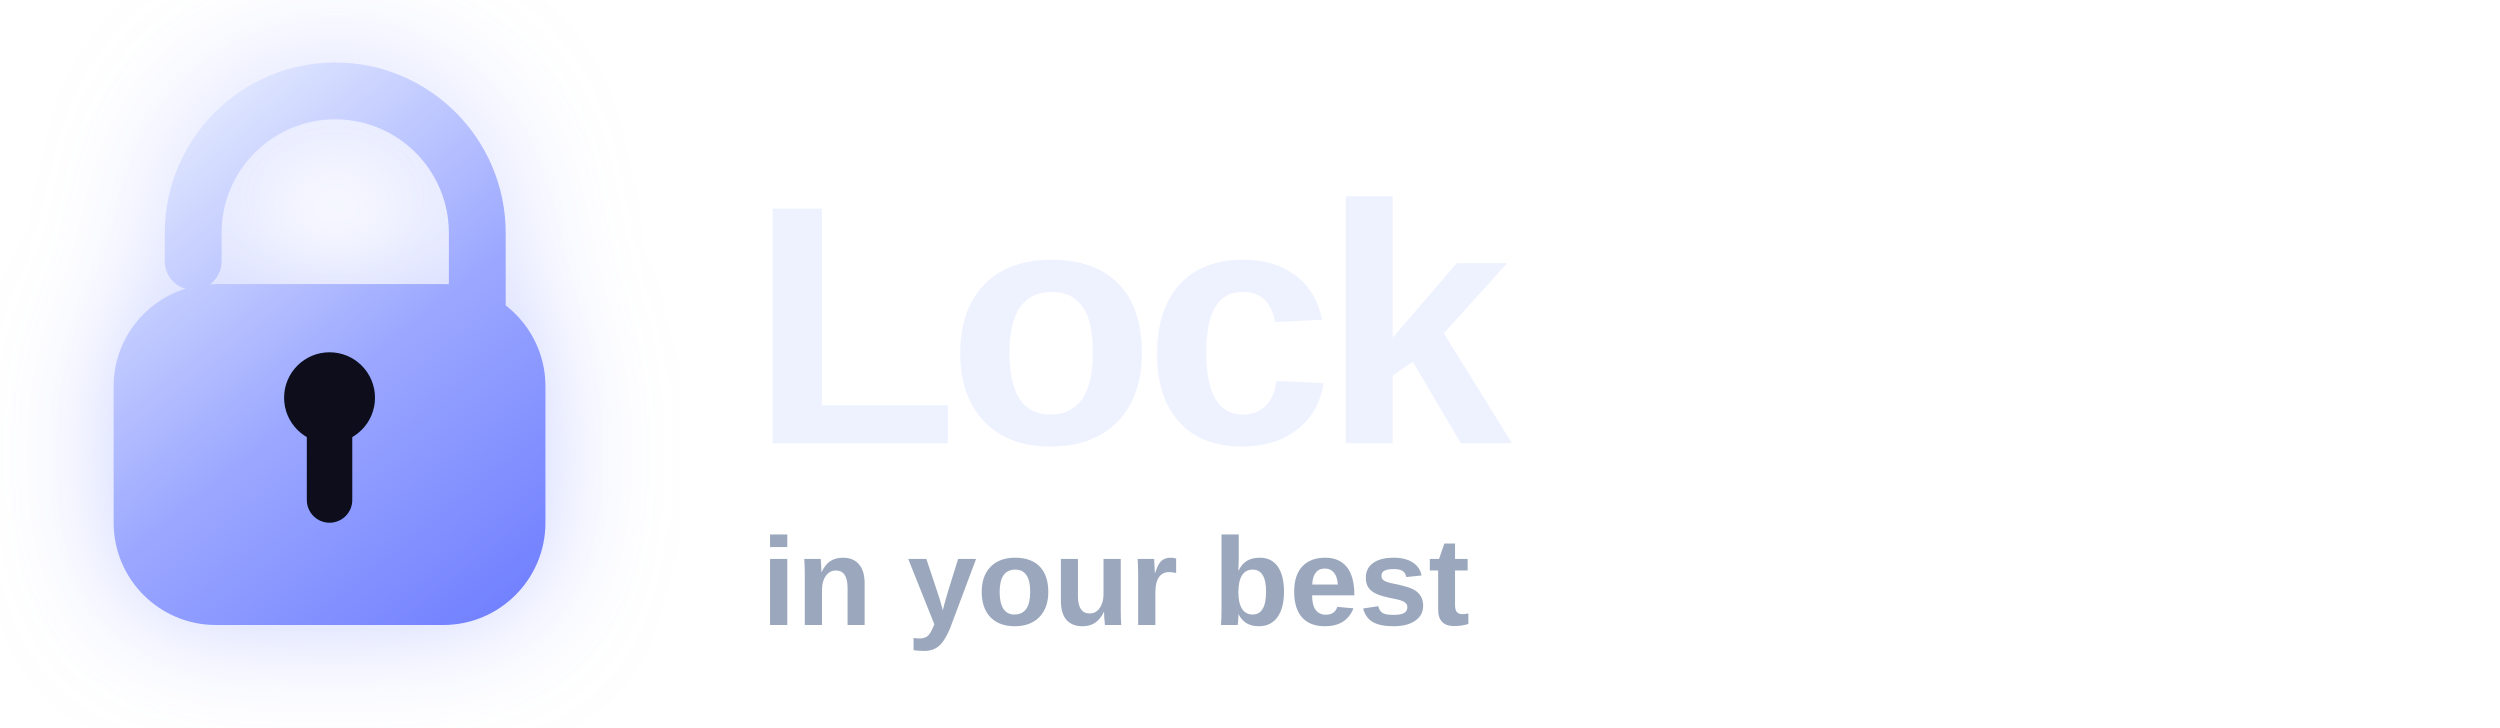
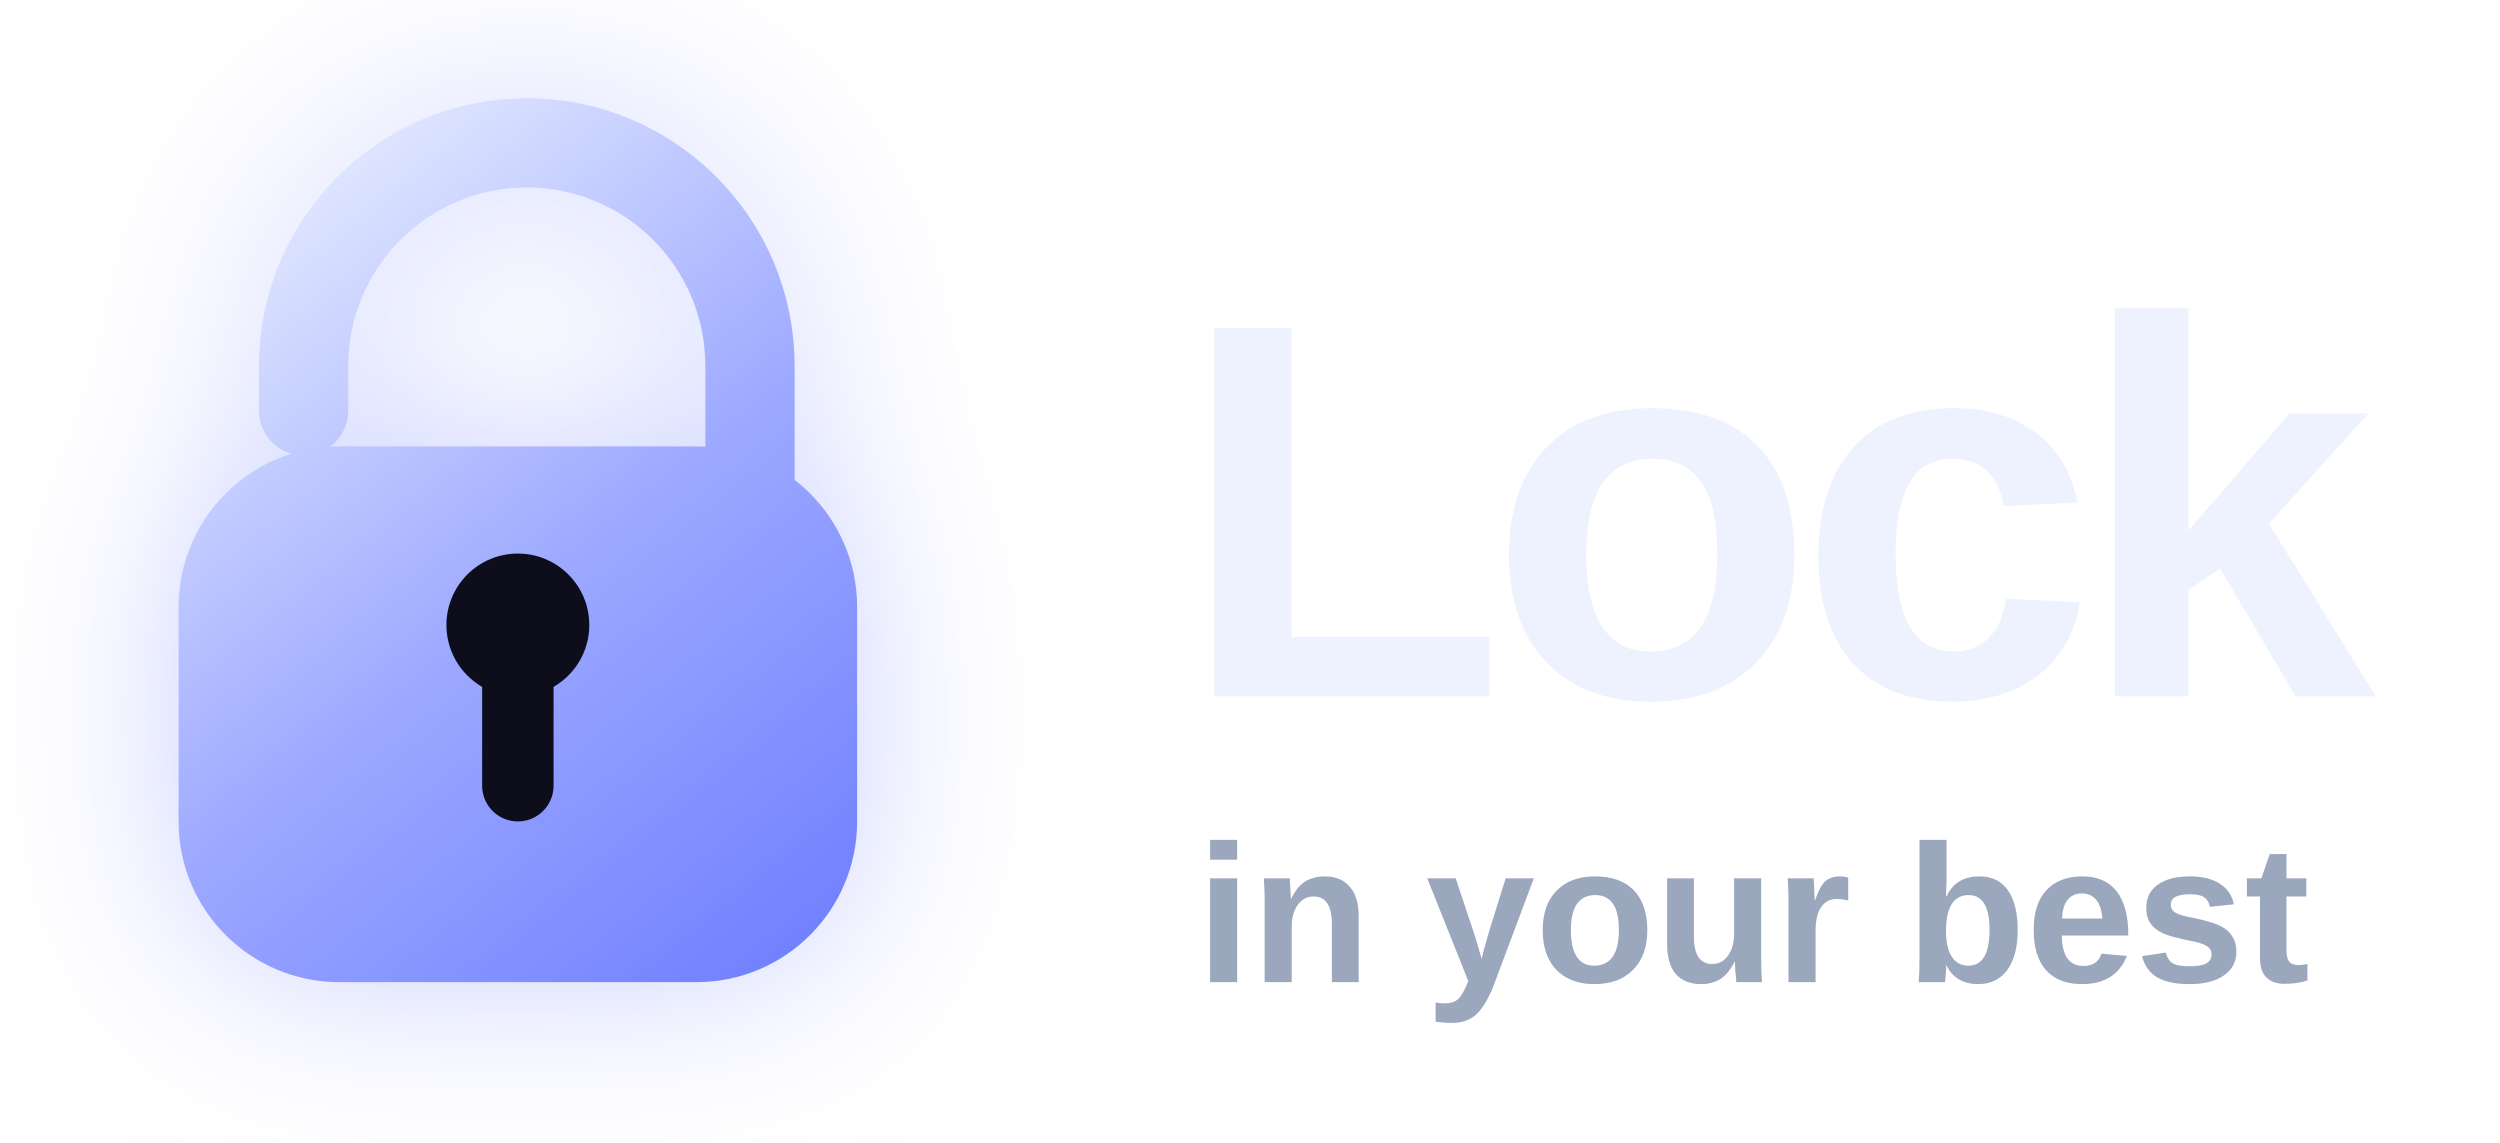
- <svg xmlns="http://www.w3.org/2000/svg" width="220" height="64" viewBox="0 0 220 64" fill="none">
+ <svg xmlns="http://www.w3.org/2000/svg" width="140" height="64" viewBox="0 0 140 64" fill="none">
  <defs>
    <linearGradient id="g" x1="16" y1="6" x2="58" y2="58" gradientUnits="userSpaceOnUse">
      <stop offset="0" stop-color="#EAF0FF" />
      <stop offset="0.45" stop-color="#9CA8FF" />
      <stop offset="1" stop-color="#5D6EFF" />
    </linearGradient>
    <filter id="glow" x="-20" y="-20" width="100" height="100" filterUnits="userSpaceOnUse">
      <feGaussianBlur stdDeviation="5" result="blur" />
      <feColorMatrix in="blur" type="matrix" values="0 0 0 0 0.43 0 0 0 0 0.49 0 0 0 0 1 0 0 0 0.65 0" />
      <feBlend in="SourceGraphic" />
    </filter>
  </defs>
  <g filter="url(#glow)">
    <path d="M42 28V20.5C42 13.6 36.4 8 29.5 8C22.6 8 17 13.6 17 20.5V23" stroke="url(#g)" stroke-width="5" stroke-linecap="round" />
    <rect x="10" y="25" width="38" height="30" rx="9" fill="url(#g)" />
    <path d="M29 36V44" stroke="#07101f" stroke-width="4" stroke-linecap="round" />
    <circle cx="29" cy="35" r="4" fill="#07101f" />
  </g>
  <text x="66" y="39" fill="#EEF2FF" font-family="Segoe UI, Arial, sans-serif" font-size="30" font-weight="900" letter-spacing="-1">Lock</text>
  <text x="67" y="55" fill="#9AA7BD" font-family="Segoe UI, Arial, sans-serif" font-size="11" font-weight="700">in your best</text>
</svg>
